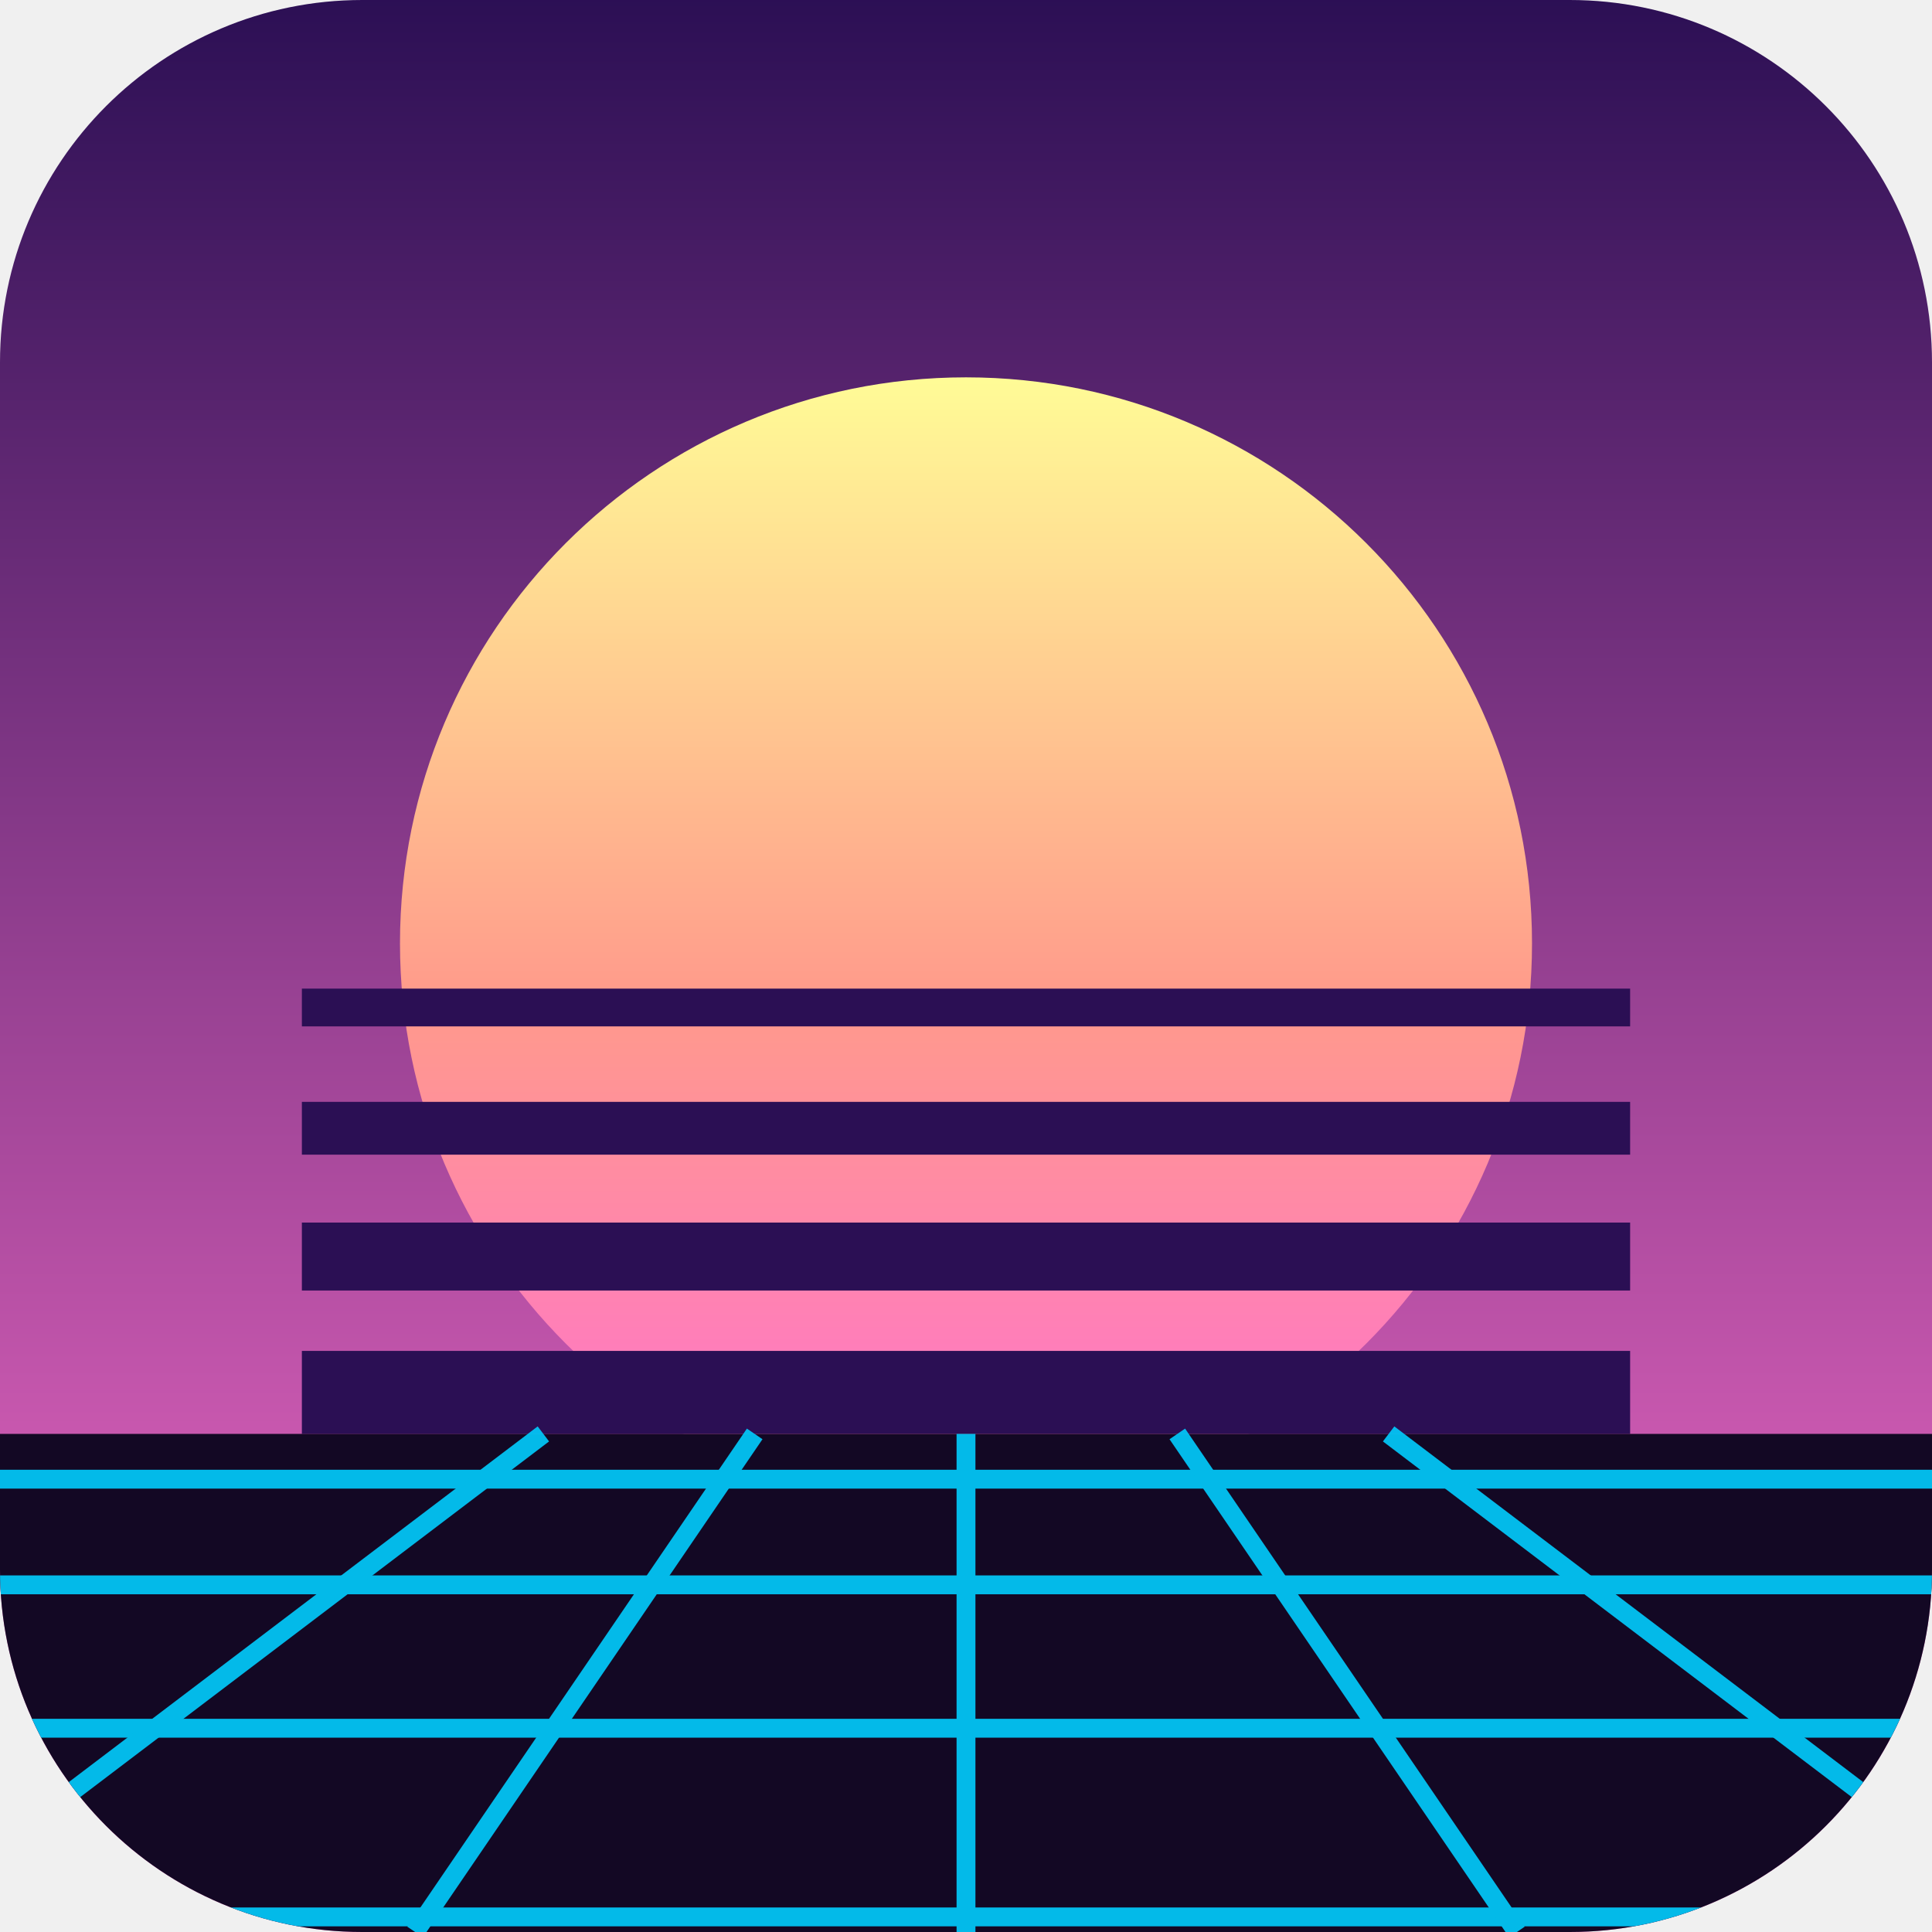
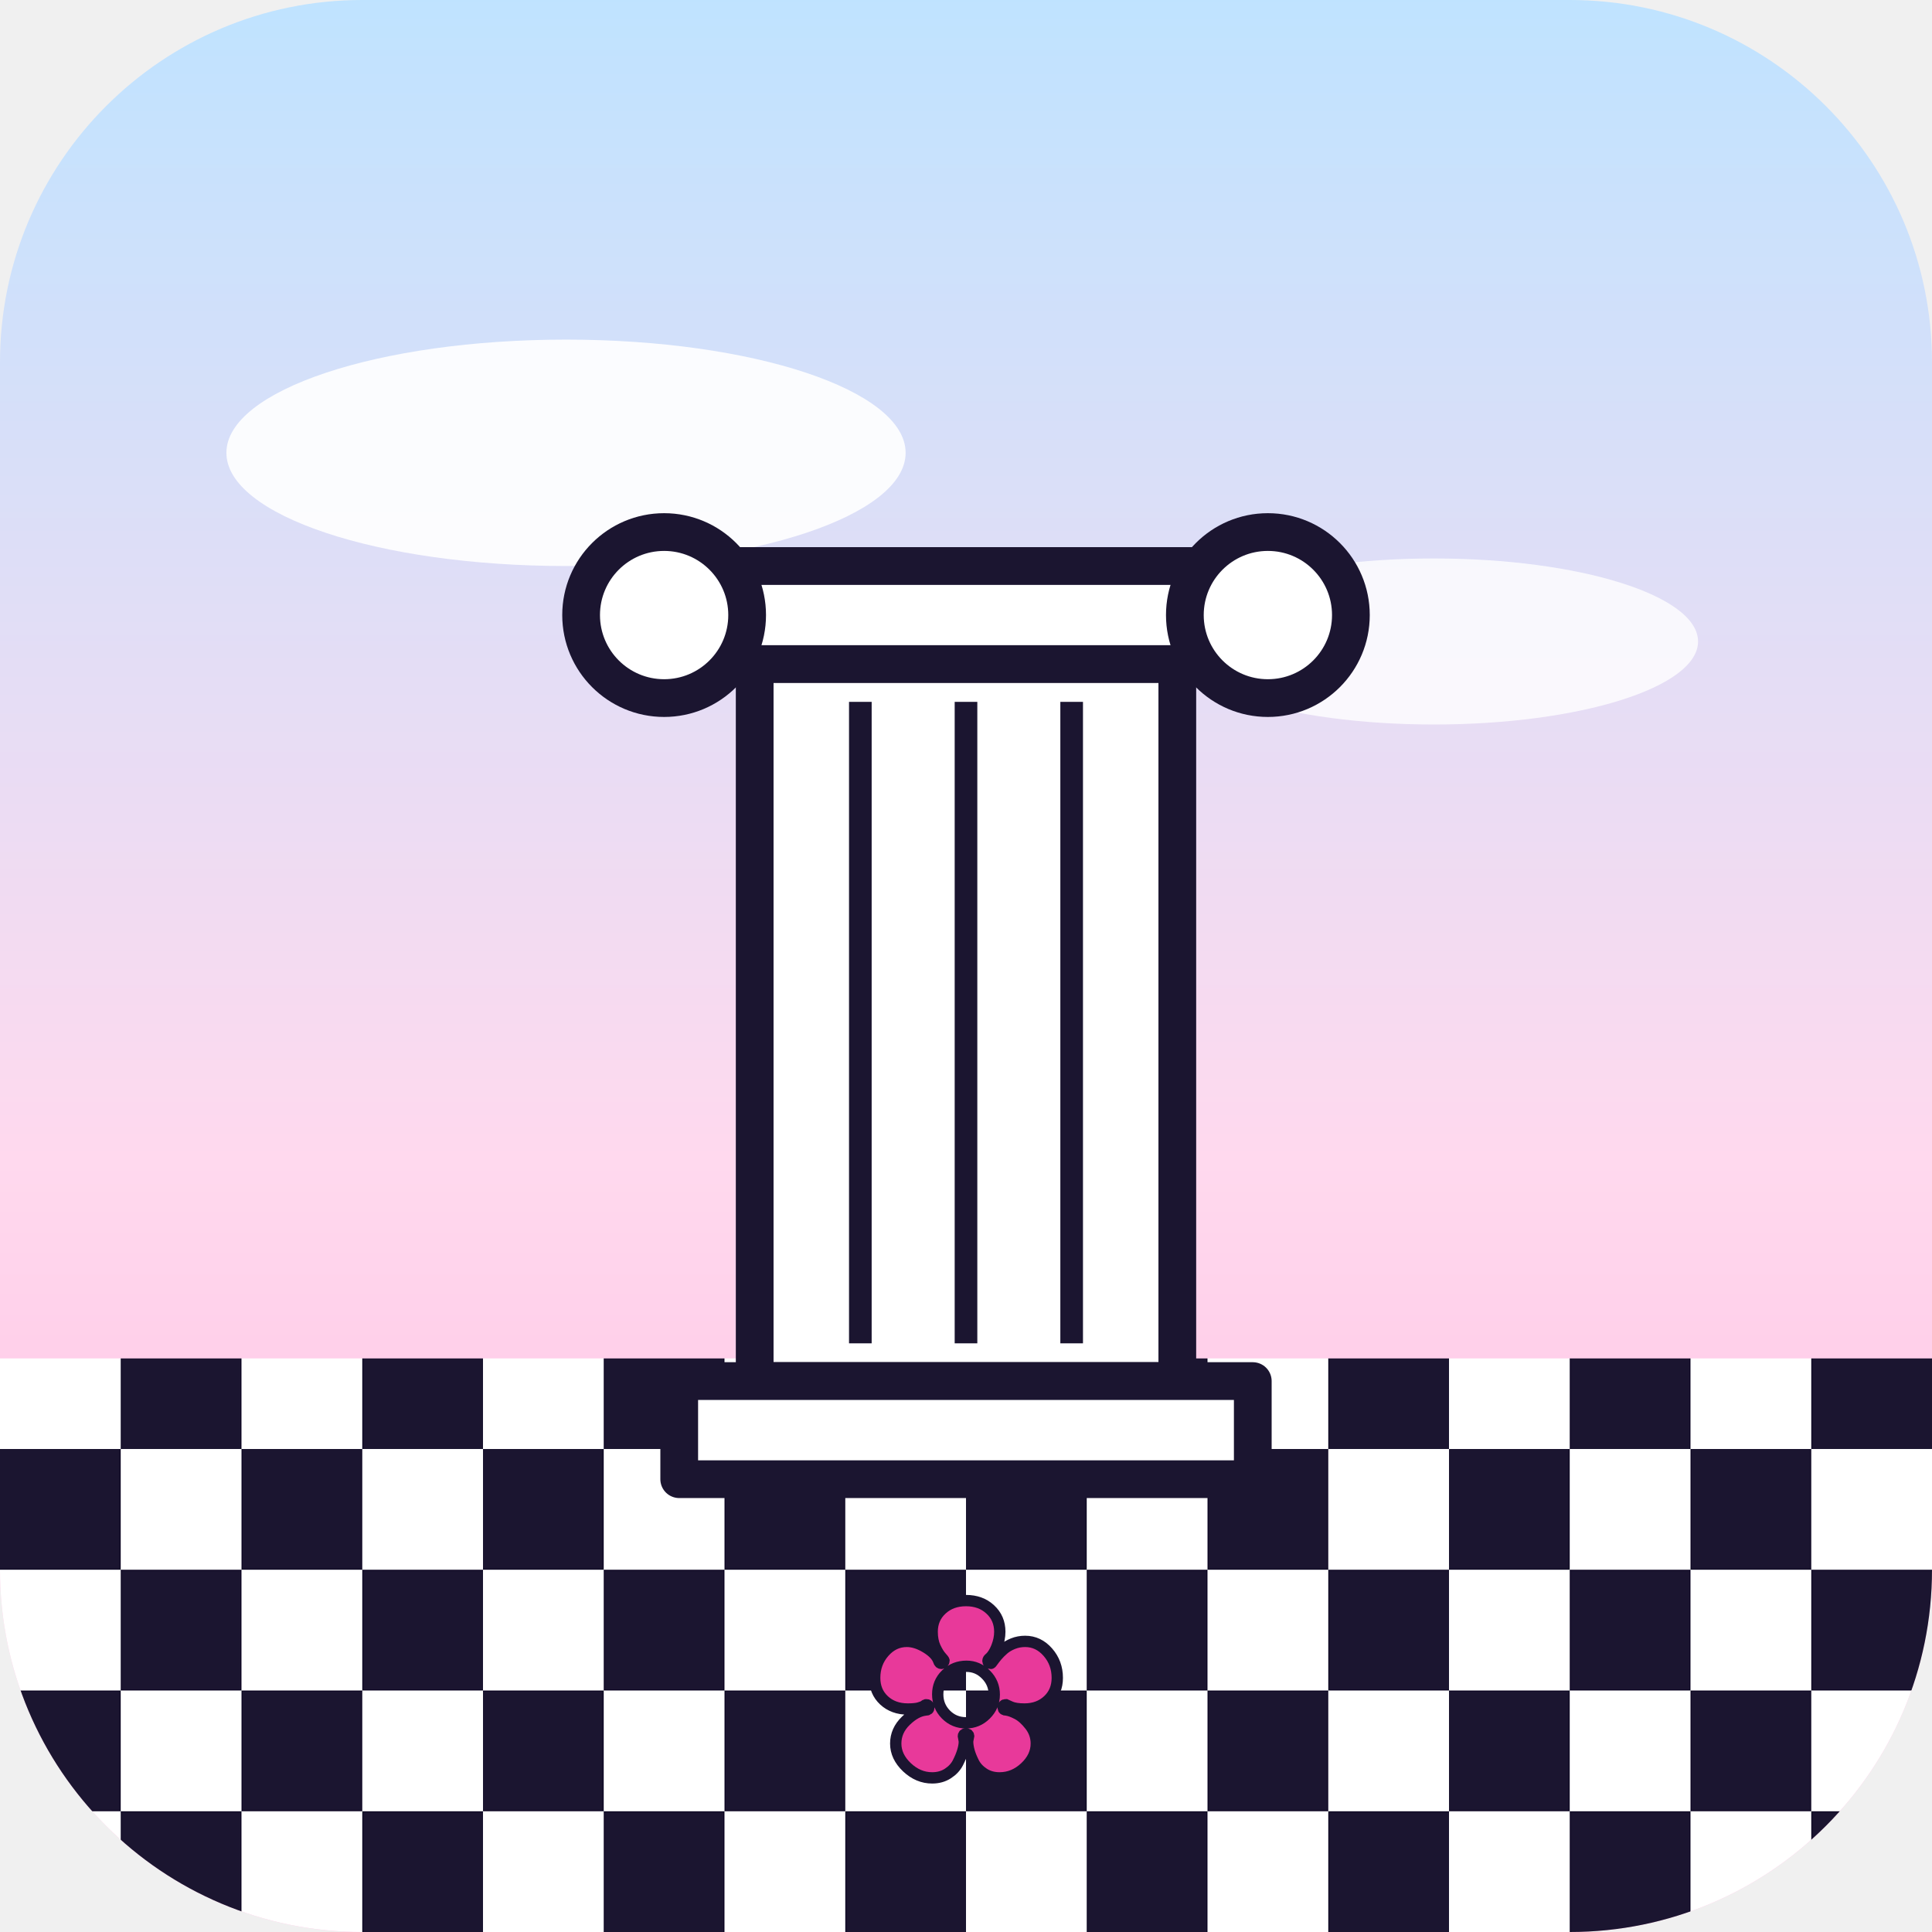
<svg xmlns="http://www.w3.org/2000/svg" viewBox="0 0 512 512">
  <defs>
    <linearGradient id="sky" x1="0" y1="0" x2="0" y2="1">
-       <stop offset="0" stop-color="#2b0f54" />
-       <stop offset="1" stop-color="#ff71ce" />
+       <stop offset="0" stop-color="#bfe3ff" />
+       <stop offset=".6" stop-color="#ffd9ee" />
+       <stop offset="1" stop-color="#ffb3dd" />
    </linearGradient>
-     <linearGradient id="sun" x1="0" y1="0" x2="0" y2="1">
-       <stop offset="0" stop-color="#fffb96" />
-       <stop offset=".55" stop-color="#ff9a8b" />
-       <stop offset="1" stop-color="#ff71ce" />
-     </linearGradient>
+     <pattern id="chk" width="64" height="64" patternUnits="userSpaceOnUse">
+       <rect width="64" height="64" fill="#fff" />
+       <rect width="32" height="32" fill="#1b1530" />
+       <rect x="32" y="32" width="32" height="32" fill="#1b1530" />
+     </pattern>
    <clipPath id="c">
      <rect width="512" height="512" rx="96" />
    </clipPath>
  </defs>
  <g clip-path="url(#c)">
    <rect width="512" height="512" fill="url(#sky)" />
-     <circle cx="256" cy="250" r="150" fill="url(#sun)" />
-     <g fill="#2b0f54">
-       <rect x="80" y="262" width="352" height="10" />
-       <rect x="80" y="292" width="352" height="14" />
-       <rect x="80" y="324" width="352" height="18" />
-       <rect x="80" y="358" width="352" height="22" />
+     <ellipse cx="150" cy="120" rx="90" ry="30" fill="#fff" opacity=".9" />
+     <ellipse cx="380" cy="170" rx="70" ry="22" fill="#fff" opacity=".8" />
+     <path d="M0 360 L512 360 L512 512 L0 512 Z" fill="url(#chk)" transform="matrix(1 0 0 1 0 0)" />
+     <g fill="#fff" stroke="#1b1530" stroke-width="10" stroke-linejoin="round">
+       <path d="M176 150 h160 v26 h-160 z" />
+       <circle cx="176" cy="163" r="22" />
+       <circle cx="336" cy="163" r="22" />
+       <rect x="200" y="176" width="112" height="190" />
+       <path d="M180 366 h152 v26 h-152 z" />
    </g>
-     <rect y="380" width="512" height="132" fill="#130824" />
-     <g stroke="#01cdfe" stroke-width="5" opacity=".9">
-       <line x1="0" y1="392" x2="512" y2="392" />
-       <line x1="0" y1="420" x2="512" y2="420" />
-       <line x1="0" y1="458" x2="512" y2="458" />
-       <line x1="0" y1="508" x2="512" y2="508" />
-       <line x1="256" y1="380" x2="256" y2="512" />
-       <line x1="200" y1="380" x2="110" y2="512" />
-       <line x1="312" y1="380" x2="402" y2="512" />
-       <line x1="144" y1="380" x2="-30" y2="512" />
-       <line x1="368" y1="380" x2="542" y2="512" />
+     <g stroke="#1b1530" stroke-width="6">
+       <line x1="228" y1="186" x2="228" y2="356" />
+       <line x1="256" y1="186" x2="256" y2="356" />
+       <line x1="284" y1="186" x2="284" y2="356" />
    </g>
+     <text x="256" y="470" text-anchor="middle" font-family="serif" font-size="64" font-weight="700" fill="#e8399a" stroke="#1b1530" stroke-width="3">✿</text>
  </g>
</svg>
